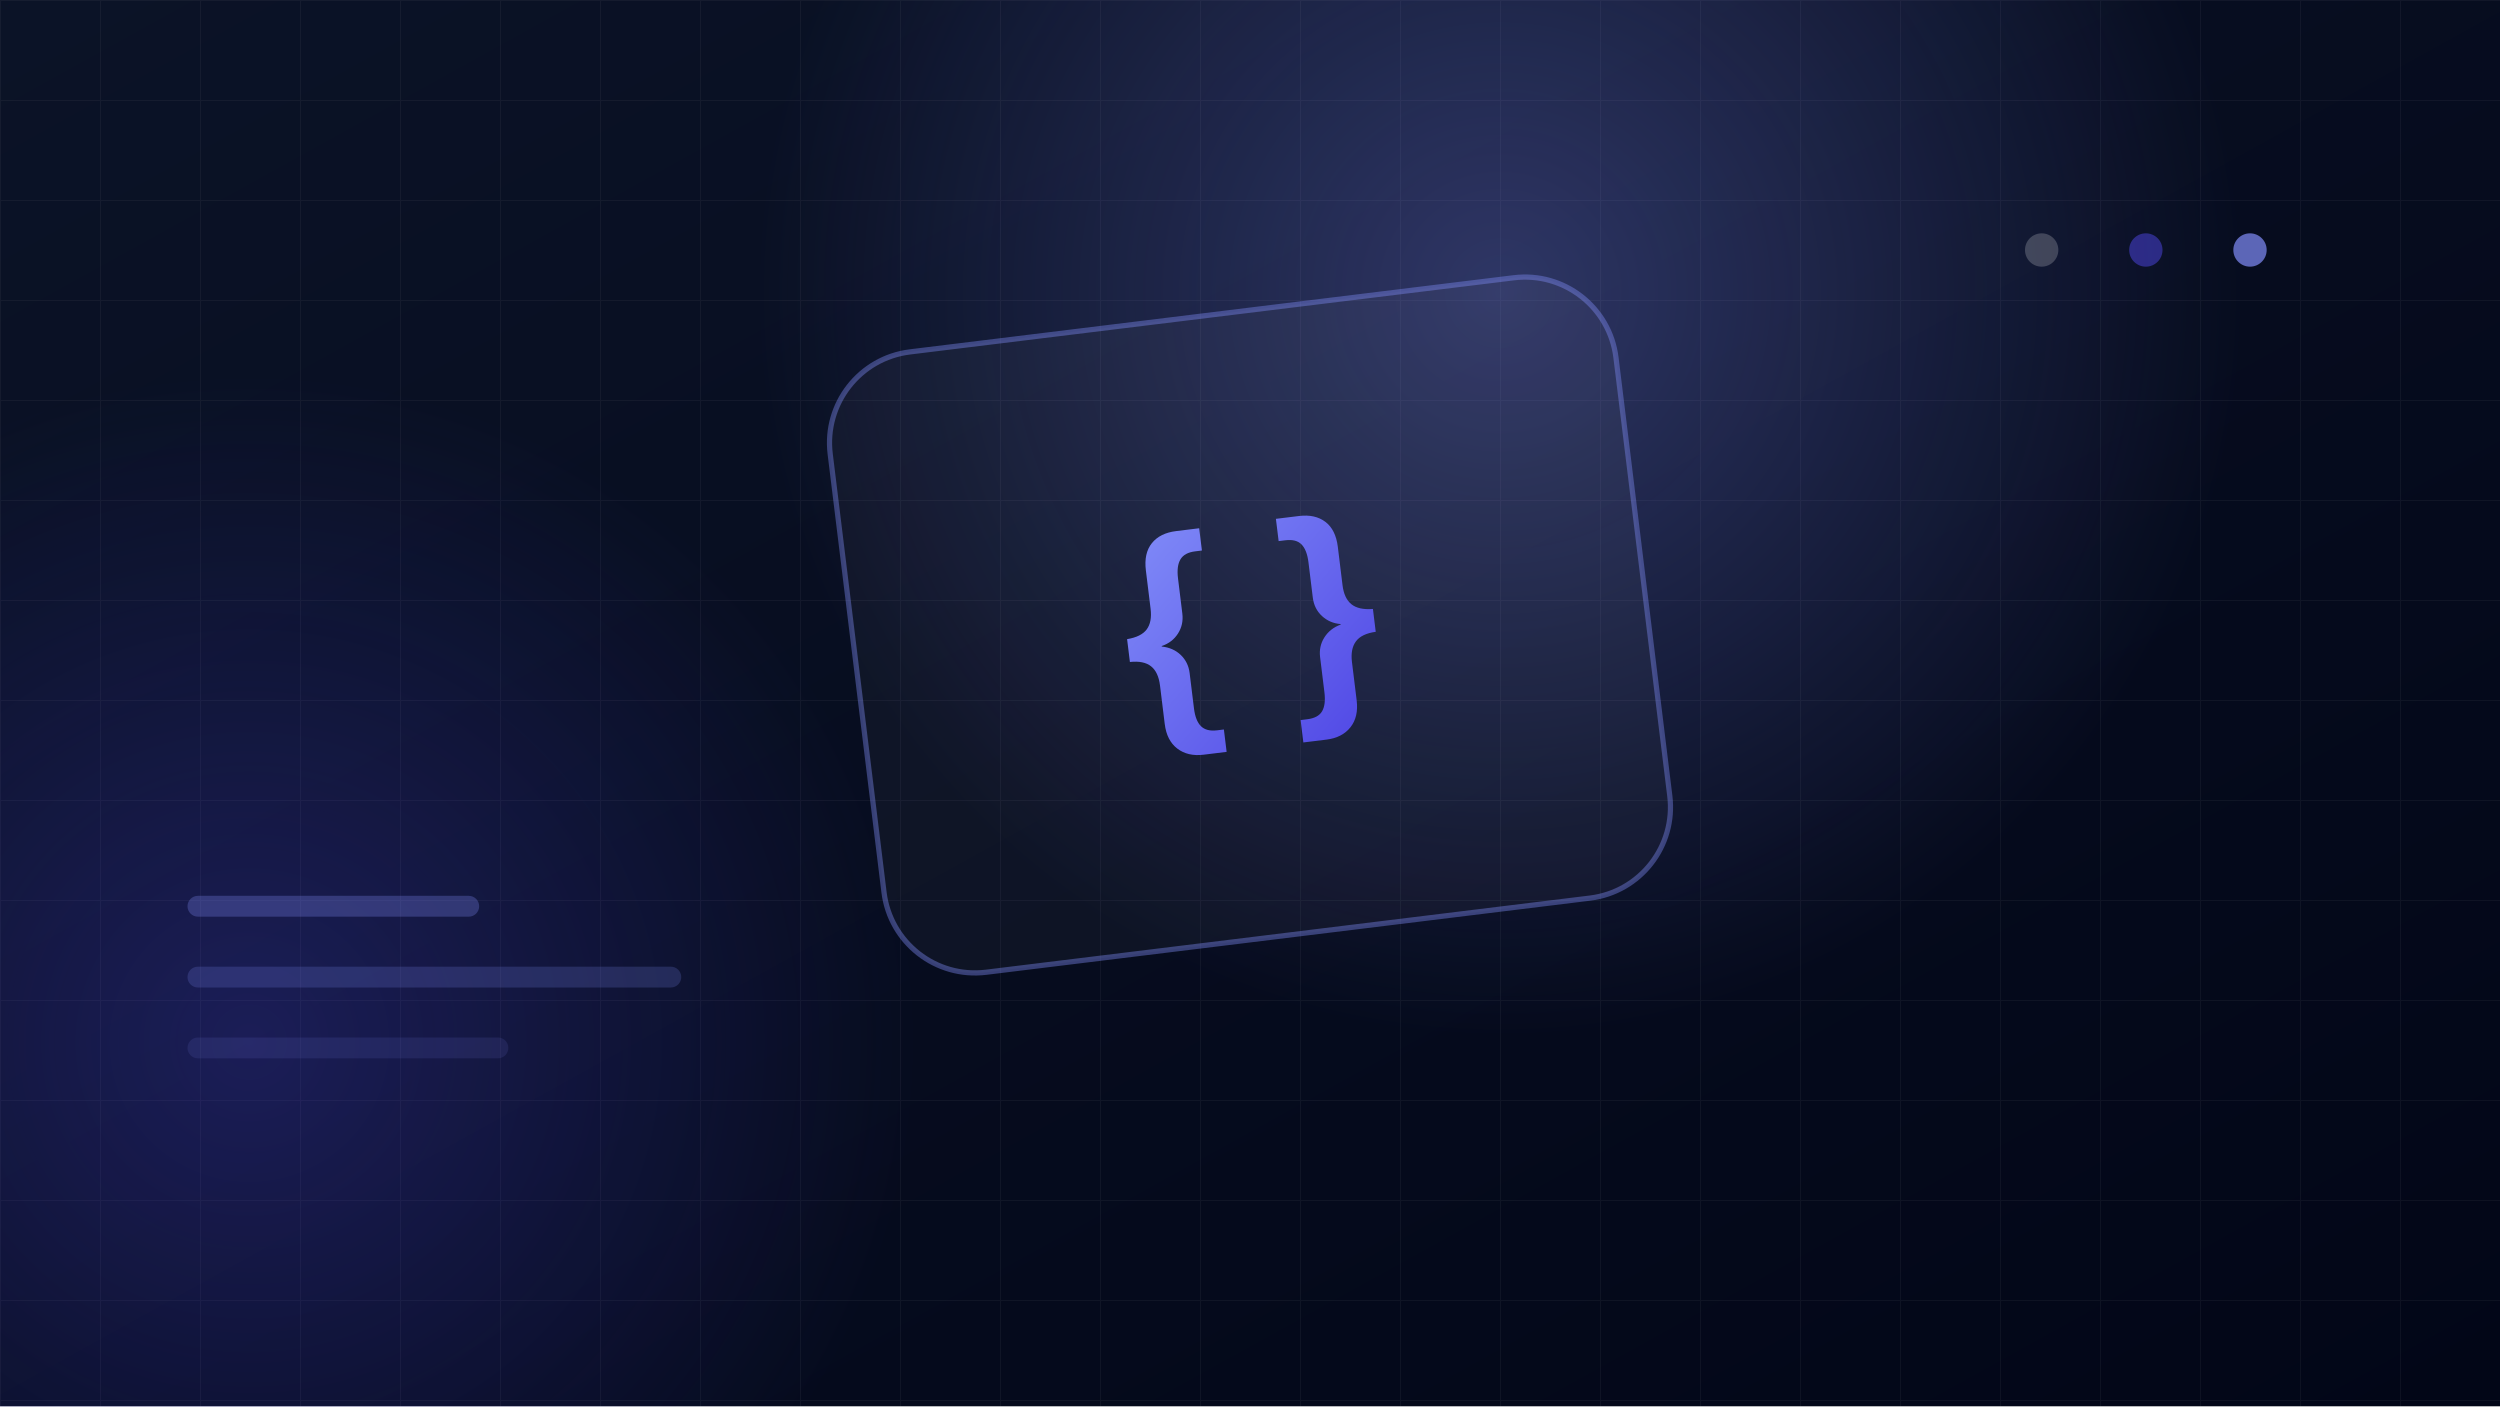
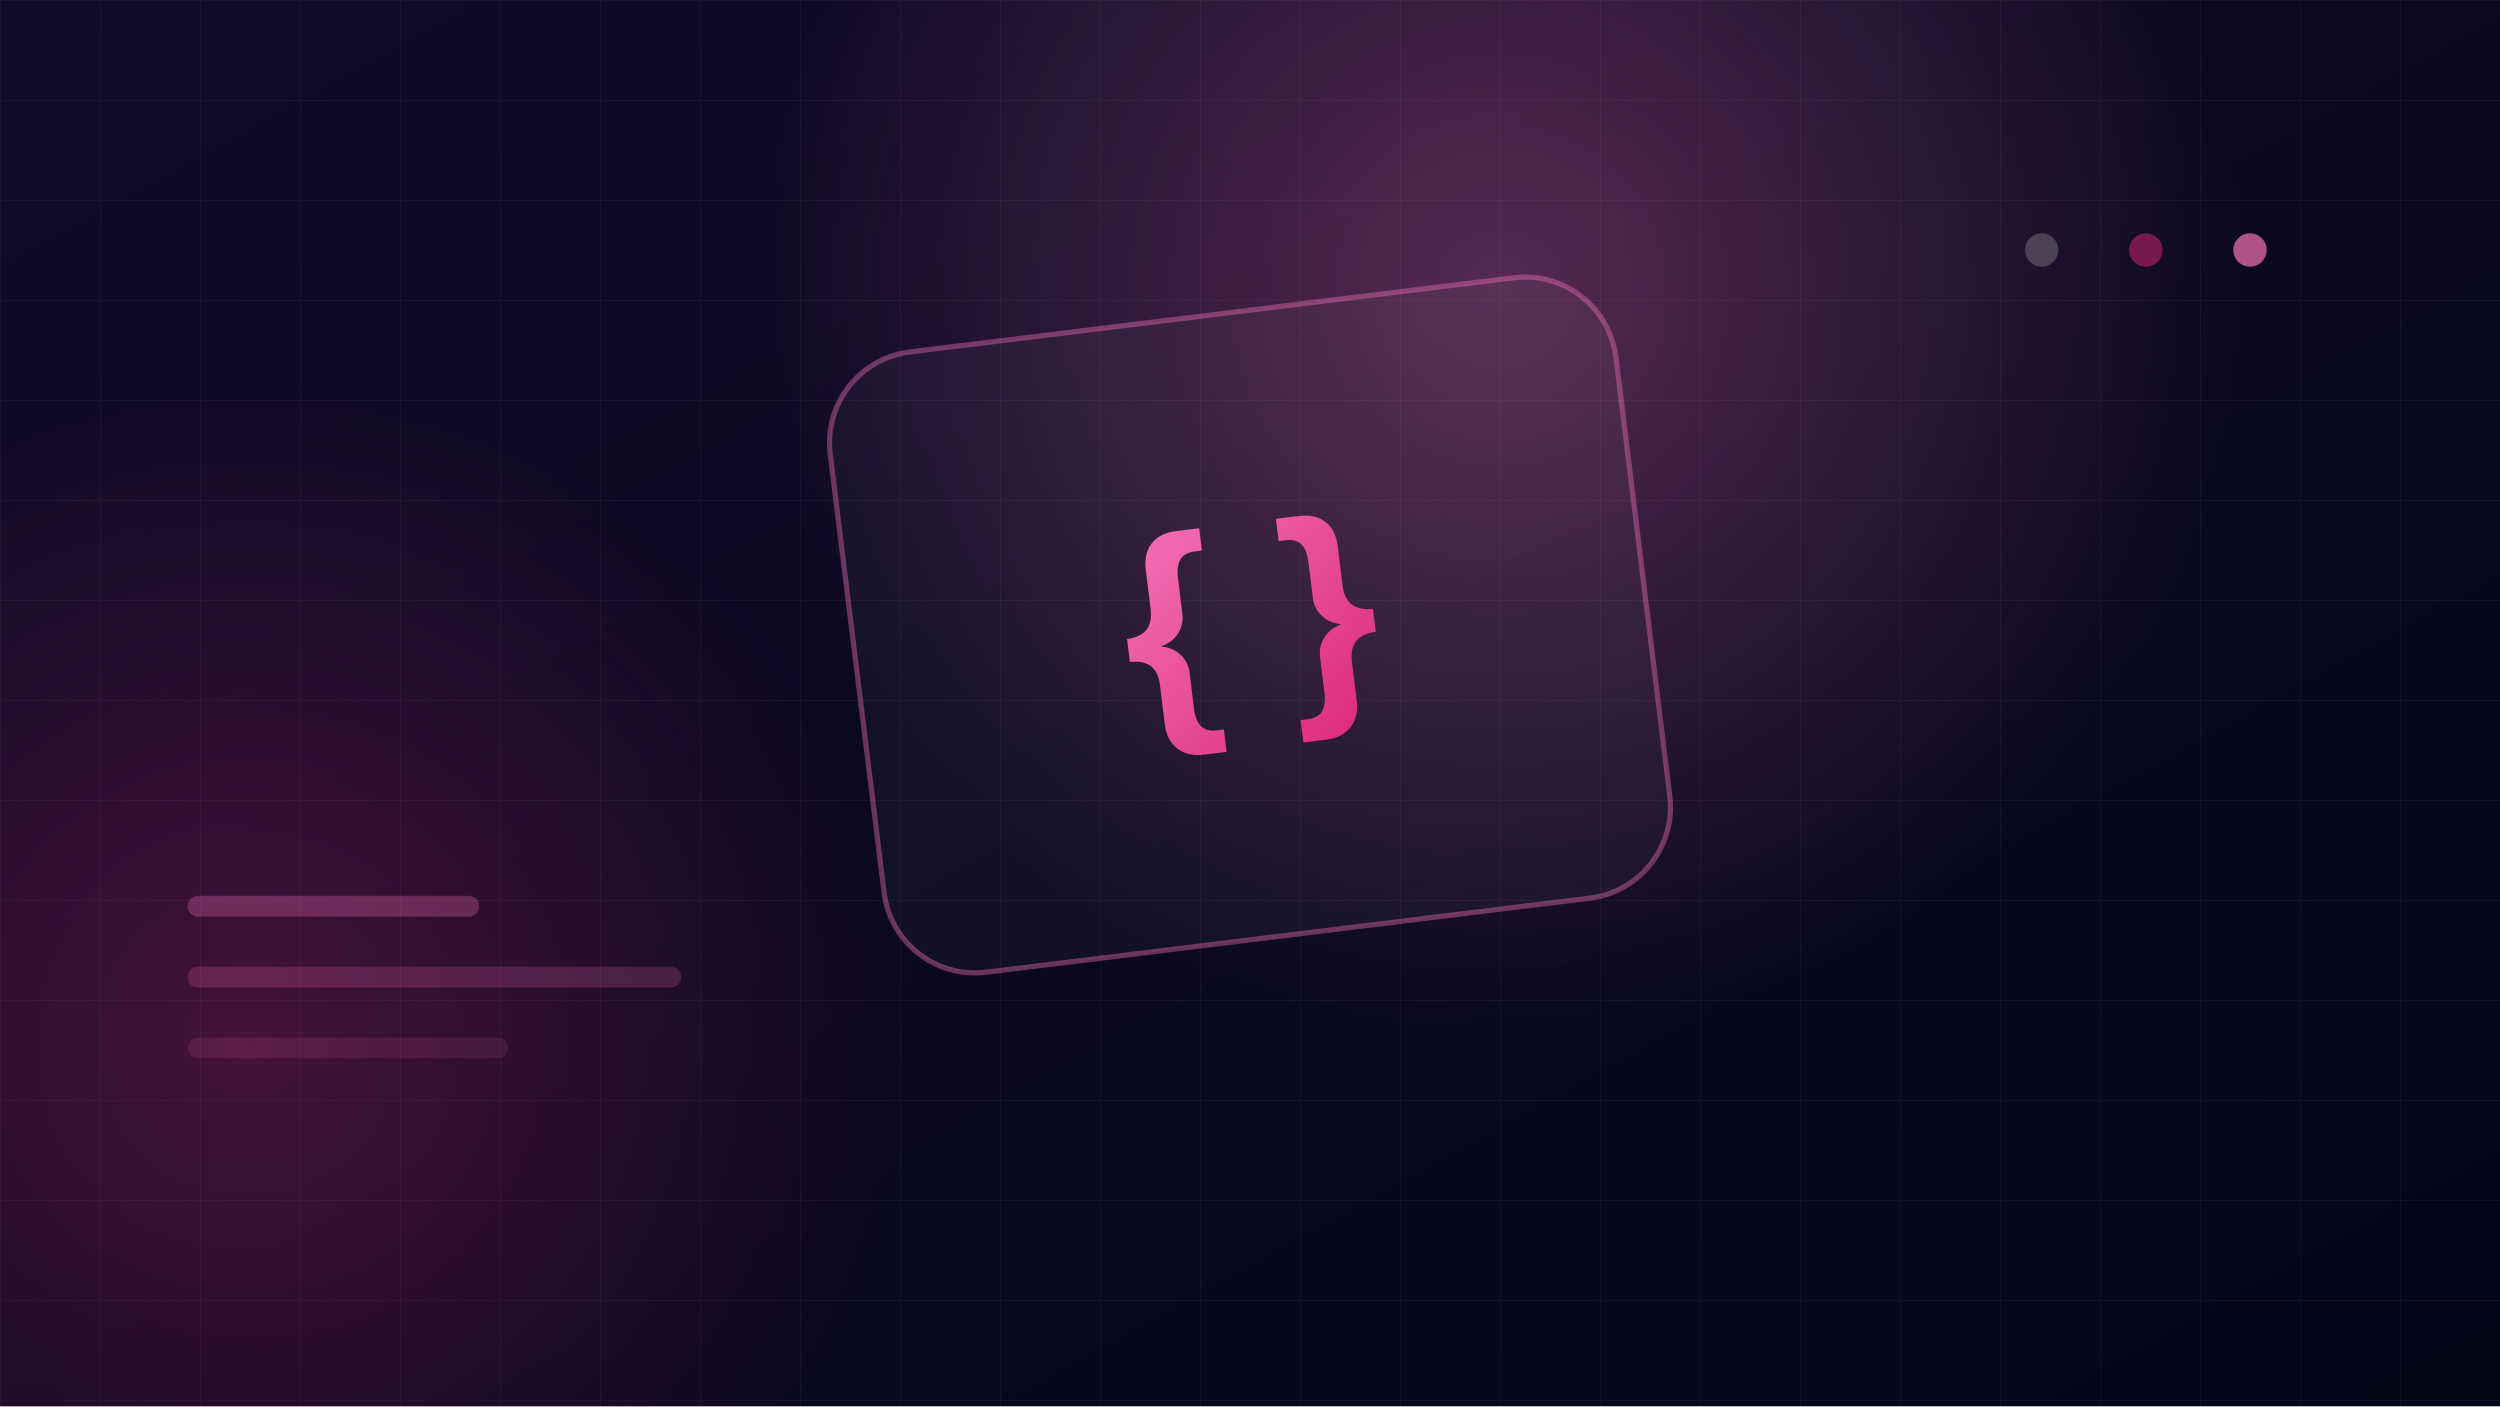
<svg xmlns="http://www.w3.org/2000/svg" width="1200" height="675" viewBox="0 0 1200 675">
  <defs>
    <linearGradient id="bg" x1="0" y1="0" x2="1" y2="1">
-       <stop offset="0" stop-color="#0b1327" />
+       <stop offset="0" stop-color="#120b27" />
      <stop offset="1" stop-color="#020617" />
    </linearGradient>
    <radialGradient id="glow1" cx="0.5" cy="0.5" r="0.5">
-       <stop offset="0" stop-color="#818cf8" stop-opacity="0.32" />
-       <stop offset="1" stop-color="#818cf8" stop-opacity="0" />
+       <stop offset="0" stop-color="#f472b6" stop-opacity="0.32" />
+       <stop offset="1" stop-color="#f472b6" stop-opacity="0" />
    </radialGradient>
    <radialGradient id="glow2" cx="0.5" cy="0.5" r="0.5">
-       <stop offset="0" stop-color="#4f46e5" stop-opacity="0.28" />
-       <stop offset="1" stop-color="#4f46e5" stop-opacity="0" />
+       <stop offset="0" stop-color="#db2777" stop-opacity="0.28" />
+       <stop offset="1" stop-color="#db2777" stop-opacity="0" />
    </radialGradient>
    <linearGradient id="mono" x1="0" y1="0" x2="1" y2="1">
-       <stop offset="0" stop-color="#818cf8" />
-       <stop offset="1" stop-color="#4f46e5" />
+       <stop offset="0" stop-color="#f472b6" />
+       <stop offset="1" stop-color="#db2777" />
    </linearGradient>
    <pattern id="grid" width="48" height="48" patternUnits="userSpaceOnUse">
      <path d="M 48 0 L 0 0 0 48" fill="none" stroke="#ffffff" stroke-opacity="0.045" stroke-width="1" />
    </pattern>
  </defs>
  <rect width="1200" height="675" fill="url(#bg)" />
  <rect width="1200" height="675" fill="url(#grid)" />
  <circle cx="720" cy="140" r="360" fill="url(#glow1)" />
  <circle cx="120" cy="500" r="320" fill="url(#glow2)" />
  <g transform="rotate(-7 600 300)">
-     <rect x="410" y="150" width="380" height="300" rx="44" fill="#ffffff" fill-opacity="0.035" stroke="#818cf8" stroke-opacity="0.4" stroke-width="2.5" />
+     <rect x="410" y="150" width="380" height="300" rx="44" fill="#ffffff" fill-opacity="0.035" stroke="#f472b6" stroke-opacity="0.4" stroke-width="2.5" />
    <text x="600" y="335" text-anchor="middle" font-family="'Segoe UI',Arial,sans-serif" font-size="116" font-weight="900" fill="url(#mono)">{ }</text>
  </g>
-   <rect x="90" y="430" width="140" height="10" rx="5" fill="#818cf8" fill-opacity="0.28" />
-   <rect x="90" y="464" width="237" height="10" rx="5" fill="#818cf8" fill-opacity="0.2" />
-   <rect x="90" y="498" width="154" height="10" rx="5" fill="#818cf8" fill-opacity="0.12" />
-   <circle cx="1080" cy="120" r="8" fill="#818cf8" fill-opacity="0.7" />
-   <circle cx="1030" cy="120" r="8" fill="#4f46e5" fill-opacity="0.5" />
+   <rect x="90" y="430" width="140" height="10" rx="5" fill="#f472b6" fill-opacity="0.28" />
+   <rect x="90" y="464" width="237" height="10" rx="5" fill="#f472b6" fill-opacity="0.2" />
+   <rect x="90" y="498" width="154" height="10" rx="5" fill="#f472b6" fill-opacity="0.12" />
+   <circle cx="1080" cy="120" r="8" fill="#f472b6" fill-opacity="0.7" />
+   <circle cx="1030" cy="120" r="8" fill="#db2777" fill-opacity="0.5" />
  <circle cx="980" cy="120" r="8" fill="#ffffff" fill-opacity="0.2" />
</svg>
